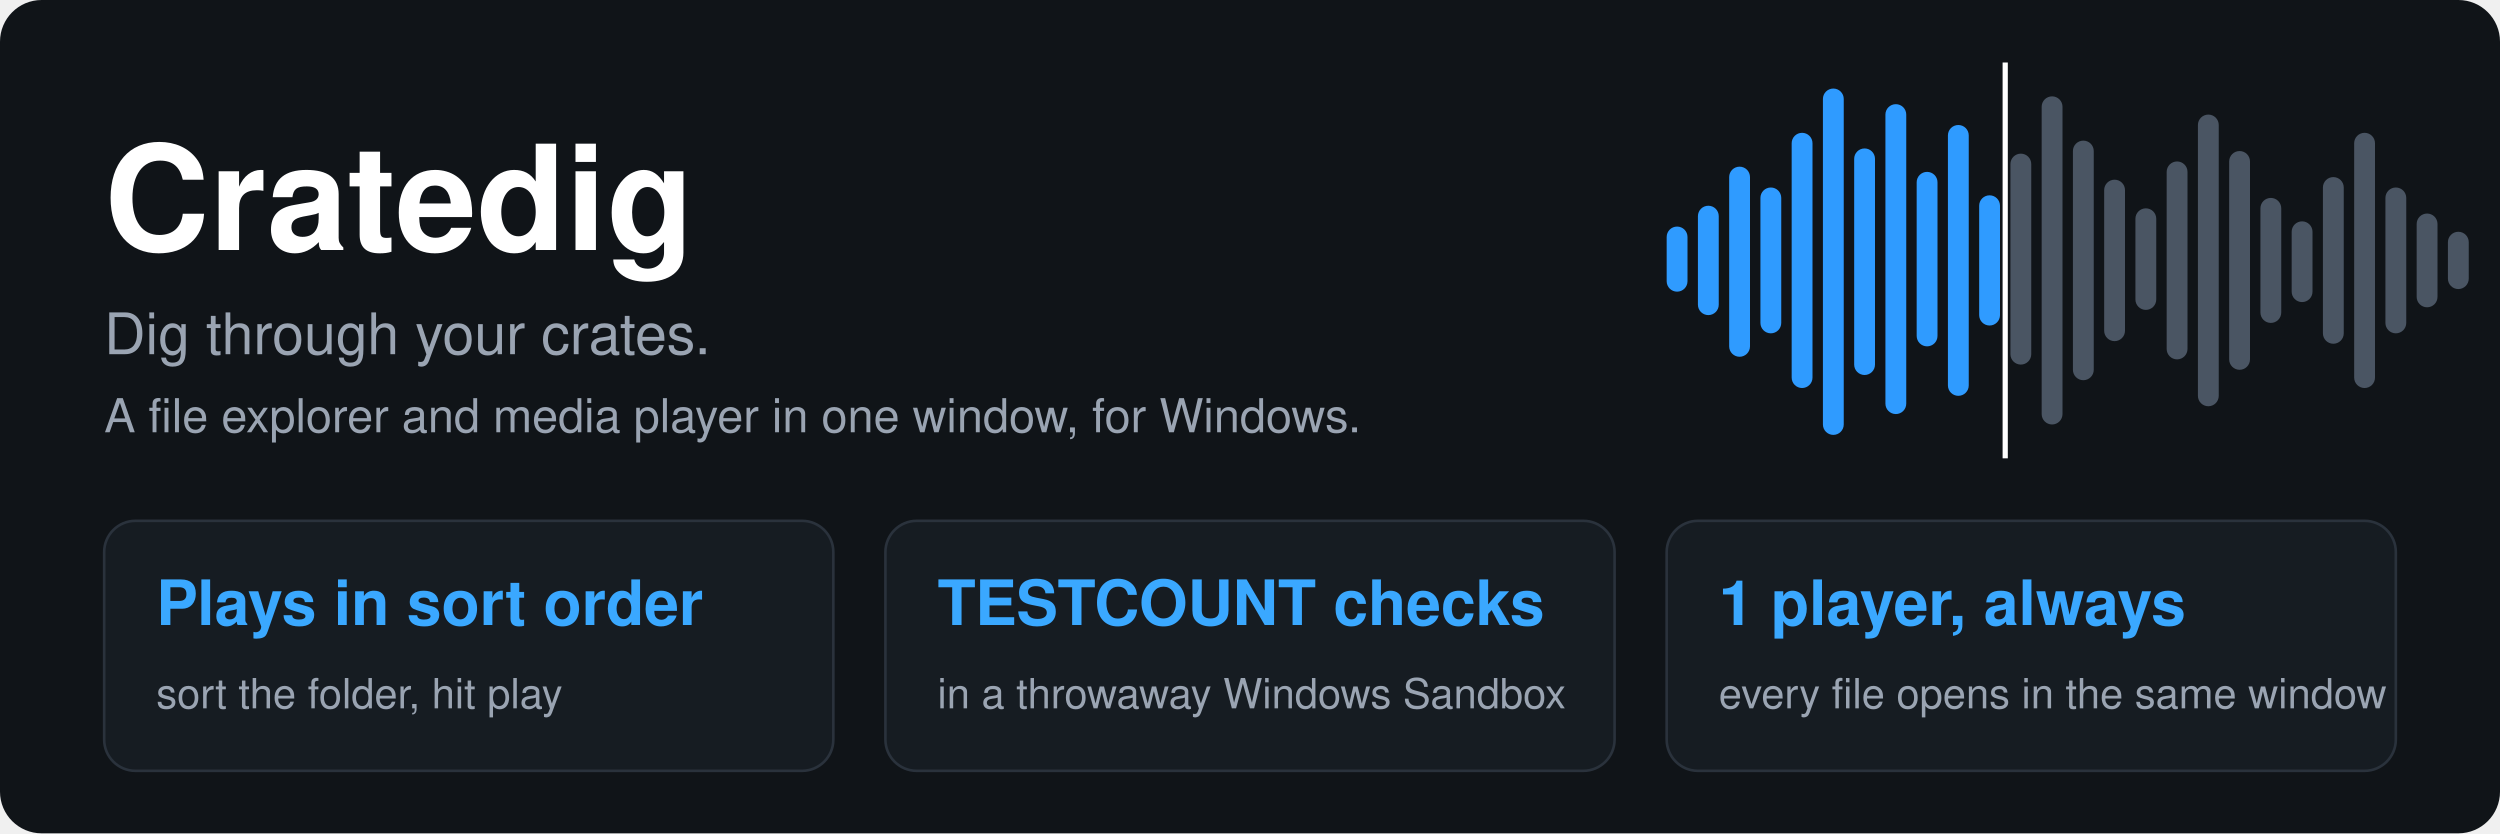
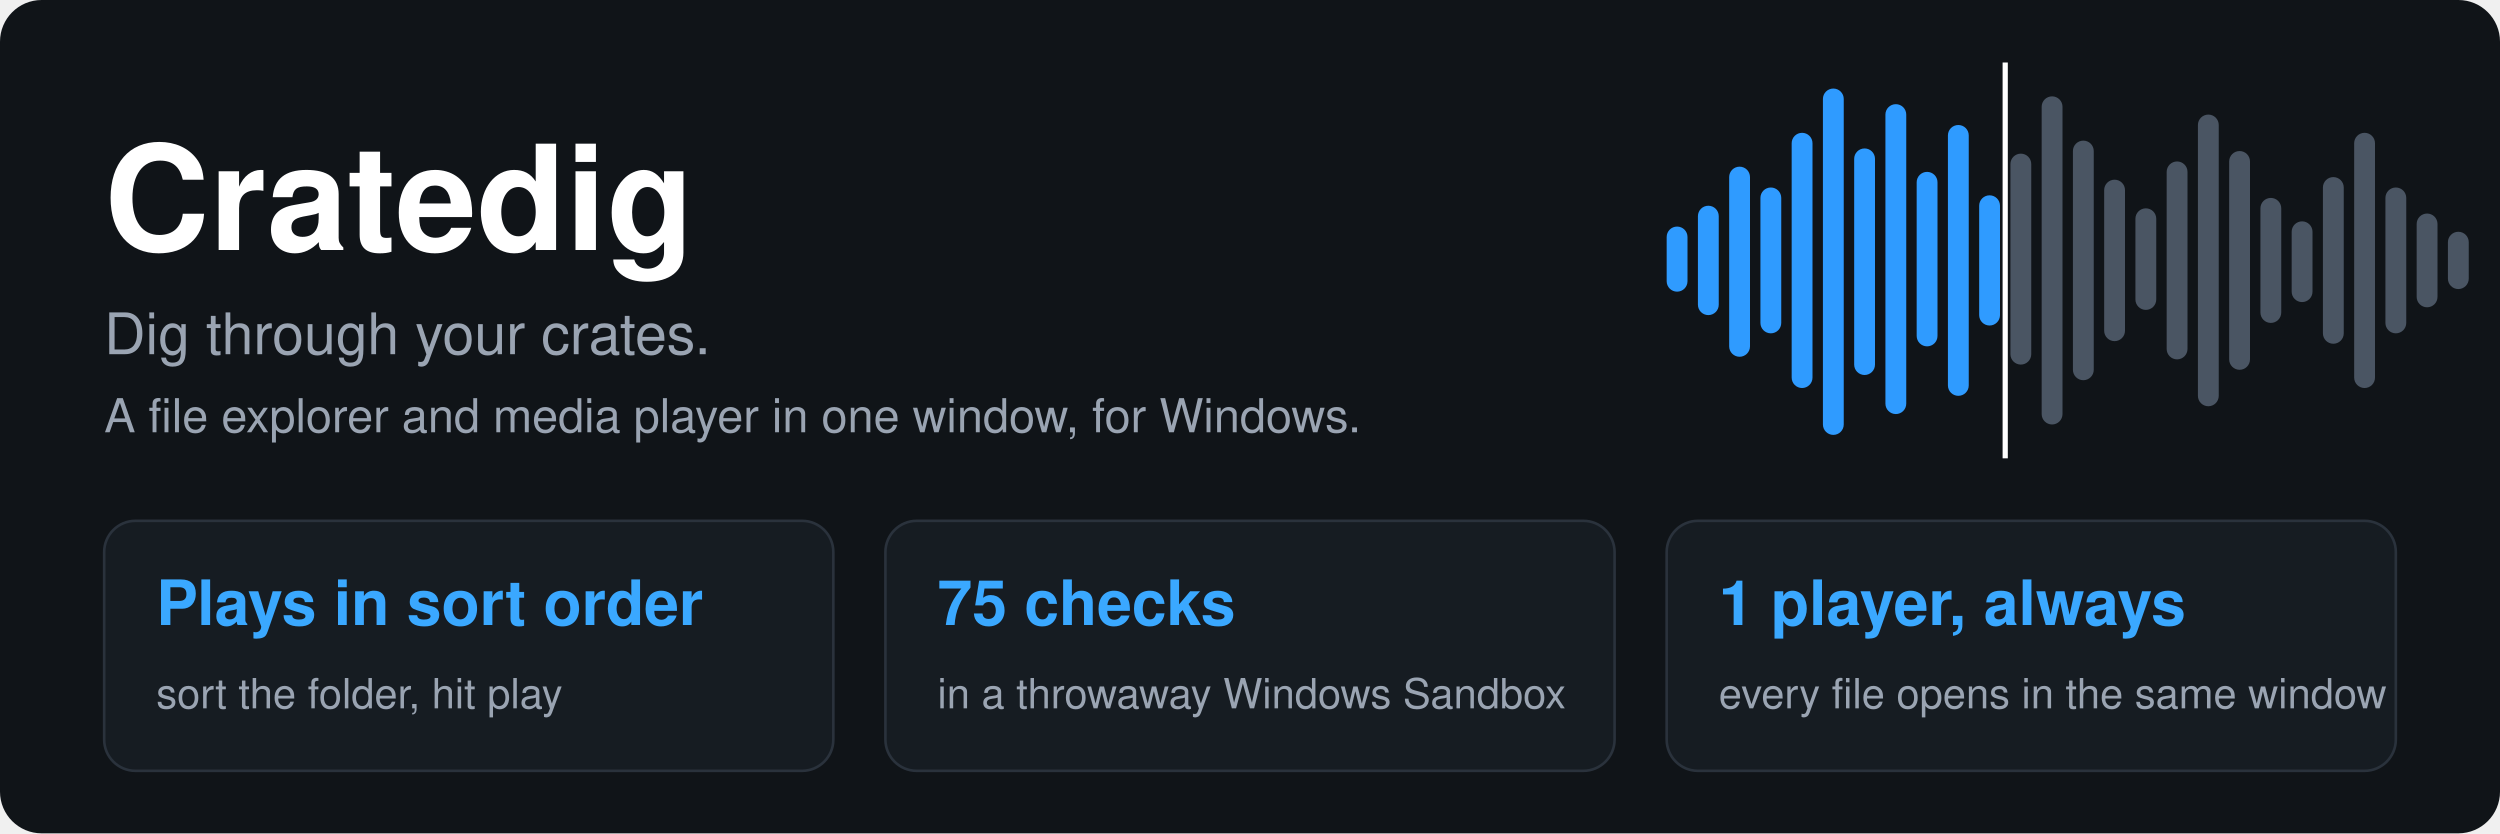
<svg xmlns="http://www.w3.org/2000/svg" width="960" height="320" viewBox="0 0 960 320" font-family="Segoe UI, Helvetica, Arial, sans-serif">
  <rect width="960" height="320" rx="16" fill="#101418" />
  <rect x="640" y="87" width="8" height="25" rx="4" fill="#2f9bff" />
  <rect x="652" y="79" width="8" height="42" rx="4" fill="#2f9bff" />
  <rect x="664" y="64" width="8" height="73" rx="4" fill="#2f9bff" />
  <rect x="676" y="72" width="8" height="56" rx="4" fill="#2f9bff" />
  <rect x="688" y="51" width="8" height="98" rx="4" fill="#2f9bff" />
  <rect x="700" y="34" width="8" height="133" rx="4" fill="#2f9bff" />
  <rect x="712" y="57" width="8" height="87" rx="4" fill="#2f9bff" />
  <rect x="724" y="40" width="8" height="119" rx="4" fill="#2f9bff" />
  <rect x="736" y="66" width="8" height="67" rx="4" fill="#2f9bff" />
  <rect x="748" y="48" width="8" height="104" rx="4" fill="#2f9bff" />
  <rect x="760" y="75" width="8" height="50" rx="4" fill="#2f9bff" />
  <rect x="772" y="59" width="8" height="81" rx="4" fill="#4a5563" />
  <rect x="784" y="37" width="8" height="126" rx="4" fill="#4a5563" />
  <rect x="796" y="54" width="8" height="92" rx="4" fill="#4a5563" />
  <rect x="808" y="69" width="8" height="62" rx="4" fill="#4a5563" />
  <rect x="820" y="80" width="8" height="39" rx="4" fill="#4a5563" />
  <rect x="832" y="62" width="8" height="76" rx="4" fill="#4a5563" />
  <rect x="844" y="44" width="8" height="112" rx="4" fill="#4a5563" />
  <rect x="856" y="58" width="8" height="84" rx="4" fill="#4a5563" />
  <rect x="868" y="76" width="8" height="48" rx="4" fill="#4a5563" />
  <rect x="880" y="85" width="8" height="31" rx="4" fill="#4a5563" />
  <rect x="892" y="68" width="8" height="64" rx="4" fill="#4a5563" />
  <rect x="904" y="51" width="8" height="98" rx="4" fill="#4a5563" />
  <rect x="916" y="72" width="8" height="56" rx="4" fill="#4a5563" />
  <rect x="928" y="82" width="8" height="36" rx="4" fill="#4a5563" />
  <rect x="940" y="89" width="8" height="22" rx="4" fill="#4a5563" />
  <rect x="769" y="24" width="2" height="152" fill="#ffffff" />
  <text x="40" y="96" font-size="56" font-weight="800" fill="#ffffff">Cratedig</text>
  <text x="40" y="136" font-size="22" fill="#9aa4b2">Dig through your crates.</text>
  <text x="40" y="166" font-size="18" fill="#9aa4b2">A file explorer and media player in one window, for Windows.</text>
  <rect x="40" y="200" width="280" height="96" rx="12" fill="#161c22" stroke="#2a323c" />
  <text x="60" y="240" font-size="24" font-weight="700" fill="#3aa8ff">Plays in sort order</text>
  <text x="60" y="272" font-size="16" fill="#9aa4b2">sort the folder, hit play</text>
  <rect x="340" y="200" width="280" height="96" rx="12" fill="#161c22" stroke="#2a323c" />
-   <text x="360" y="240" font-size="24" font-weight="700" fill="#3aa8ff">TESTCOUNT checks</text>
+   <text x="360" y="240" font-size="24" font-weight="700" fill="#3aa8ff">75 checks</text>
  <text x="360" y="272" font-size="16" fill="#9aa4b2">in a throwaway Windows Sandbox</text>
  <rect x="640" y="200" width="280" height="96" rx="12" fill="#161c22" stroke="#2a323c" />
  <text x="660" y="240" font-size="24" font-weight="700" fill="#3aa8ff">1 player, always</text>
  <text x="660" y="272" font-size="16" fill="#9aa4b2">every file opens in the same window</text>
</svg>
